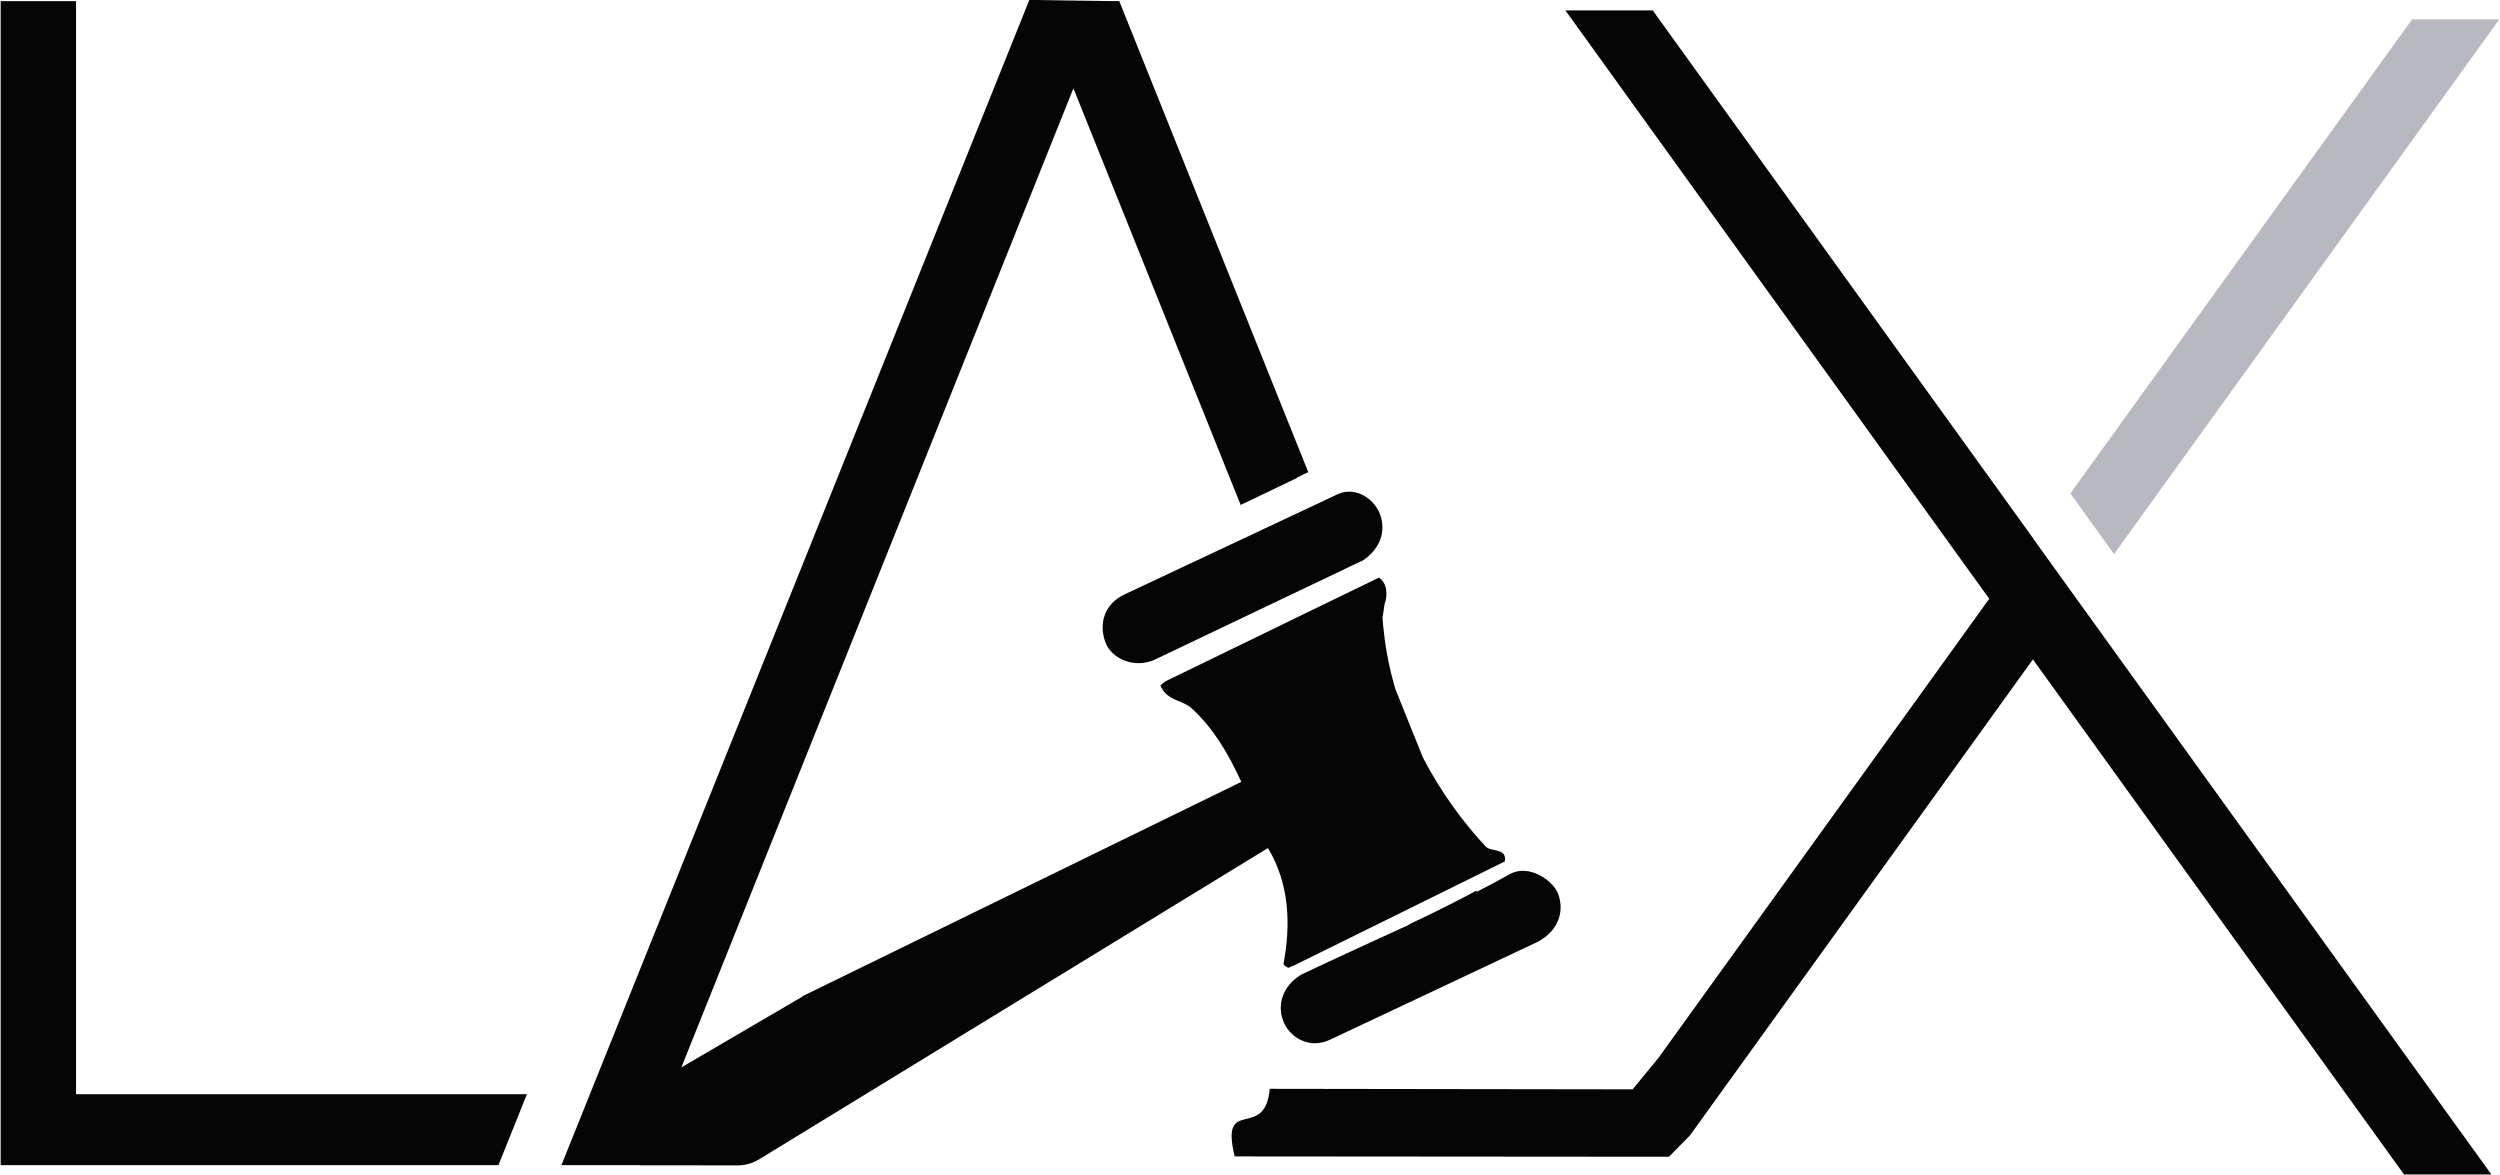
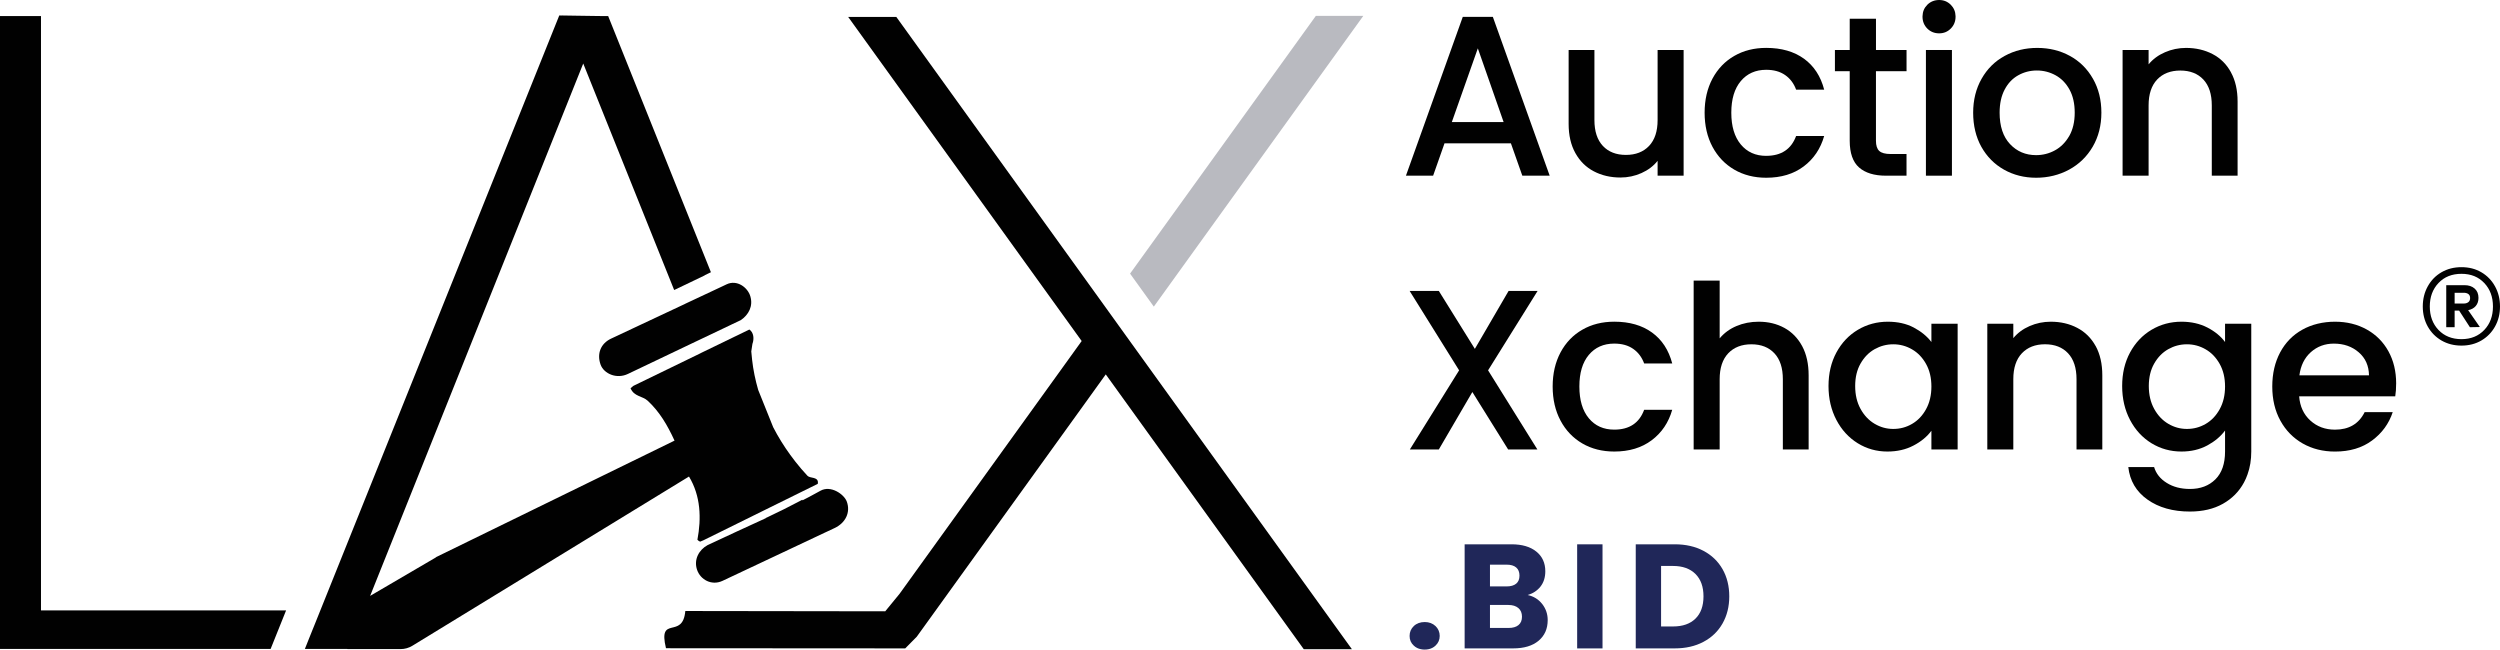
- <svg xmlns="http://www.w3.org/2000/svg" id="Layer_2" data-name="Layer 2" width="430" height="202" viewBox="0 0 430.28 202.24" fill="#050505">
+ <svg xmlns="http://www.w3.org/2000/svg" id="Layer_1" version="1.1" viewBox="0 0 1108.21 287.96">
  <defs>
    <style>
-       .cls-1 {
-         fill: #b8b9c0;
+       .st0 {
+         fill: #202759;
+       }
+ 
+       .st1 {
+         fill: #b9bac0;
+       }
+ 
+       .st2 {
+         fill: #010101;
      }
    </style>
  </defs>
-   <g id="Layer_1-2" data-name="Layer 1">
-     <g>
-       <polygon points="12.98 188.43 12.98 .19 12.21 .19 .78 .19 0 .19 0 200.64 .78 200.64 84.94 200.64 85.72 200.64 90.62 188.43 89.84 188.43 12.98 188.43" />
-       <path d="M349.97,92.66L284.49,1.79h-15.04l72.99,101.32-6.64,9.23-50.29,69.79-4.48,5.46-62.49-.09c-.81,9.11-8.63.99-6.04,11.64l74.78.06,3.61-3.66,52.43-72.76,6.64-9.23,63.91,88.7h15.04l-71.44-99.13-7.52-10.45Z" />
-       <polygon class="cls-1" points="363.93 95.42 430.28 3.33 415.26 3.33 356.41 84.97 358.52 87.9 363.93 95.42" />
-       <path d="M220.89,166.05c.25.28.54.48.85.6t.02,0c.34-.12.68-.28,1.03-.43l18.83-9.29.65-.32,10.31-5.09.65-.32,5.78-2.85c.03-.15.05-.31.05-.48-.03-1.8-2.5-1.2-3.31-2.08-1.33-1.42-2.6-2.91-3.81-4.45-.57-.72-1.11-1.45-1.65-2.19-2-2.76-3.82-5.69-5.39-8.74l-4.75-11.81c-.91-3.13-1.57-6.32-1.93-9.52-.11-.89-.2-1.8-.26-2.68.11-.66.26-1.7.35-2.36.59-1.6.45-3.61-.96-4.58l-4.08,1.99-.65.31-10.36,5.02-.63.32-21.01,10.2c-.31.22-.62.46-.91.74,1.09,2.7,3.81,2.45,5.44,3.98,3.65,3.38,6.16,7.55,8.49,12.62l-75.69,36.97.26-.08-20.99,12.28h0L184.73,15.21l28.79,71.71.02.03.65-.31,9.03-4.33-.02-.05,1.34-.65.63-.31L192.62.18h-1.86l-2.27-.03-5.56-.08-5.02-.08v.02l-.77-.02-77.6,193.24-.49,1.22-1.45,3.61-.42,1.05-.62,1.53h13.41l.11.03h2.59l14.23.02c1.31,0,2.6-.37,3.71-1.05l87.62-53.6c3.73,6.18,3.95,13.22,2.67,20.02Z" />
-       <path d="M217.01,91.33l-14.44,6.78-2.39,1.13-6.63,3.11c-3.34,1.57-4.56,4.85-3.3,8.29,1.05,2.8,5.04,4.62,8.66,2.88l.03-.02,21.19-10.11.65-.31,10.39-4.95.63-.31,2.84-1.34c2.48-1.7,3.96-4.41,3.02-7.55-.83-2.82-4.22-5.35-7.51-3.79l-1.43.68-.65.31-10.42,4.89-.65.31Z" />
-       <path d="M256.49,152.38c-.76.41-1.54.79-2.31,1.19l-.07-.19c-.2.12-.42.23-.63.34-3.38,1.8-6.81,3.5-10.3,5.15-.22.11-.43.2-.65.31l.02.05c-6.04,2.8-12.2,5.56-18.44,8.53-2.74,1.51-4.44,4.58-3.33,7.83,1.06,3.14,4.65,5.1,8.08,3.48l21.21-9.99.65-.31,10.39-4.9.66-.31,2.59-1.22c3.47-1.63,5.12-4.98,3.84-8.42-.86-2.3-5.06-5.22-8.32-3.39-.91.51-1.82,1-2.74,1.5-.2.12-.42.23-.63.34Z" />
-     </g>
-   </g>
+   <path class="st2" d="M661.76,7.49h-13.34l-25.19,70.39h12.05l5.05-14.35h29.43l5.06,14.35h12.13l-25.19-70.39ZM643.57,54.11l11.53-32.68,11.43,32.68h-22.95Z" />
+   <path class="st2" d="M734.79,22.16v31.05c0,4.99-1.26,8.81-3.79,11.48-2.52,2.65-5.94,3.98-10.26,3.98s-7.72-1.33-10.21-3.98c-2.5-2.67-3.75-6.49-3.75-11.48v-31.05h-11.43v32.76c0,5.06,1,9.38,2.99,12.94,1.99,3.58,4.72,6.28,8.19,8.09,3.46,1.82,7.4,2.74,11.77,2.74,3.3,0,6.43-.66,9.36-1.98,2.93-1.31,5.31-3.12,7.13-5.41v6.56h11.53V22.16h-11.53Z" />
+   <path class="st2" d="M782.93,69.09c-4.72,0-8.47-1.69-11.27-5.06-2.8-3.38-4.2-8.05-4.2-14.07s1.4-10.66,4.2-14.01c2.8-3.33,6.55-5.01,11.27-5.01,3.38,0,6.17.78,8.4,2.34,2.22,1.54,3.85,3.71,4.86,6.46h12.44c-1.54-5.93-4.53-10.5-8.94-13.71-4.43-3.19-10-4.8-16.75-4.8-5.32,0-10.04,1.18-14.15,3.55-4.11,2.35-7.33,5.71-9.67,10.06-2.32,4.36-3.49,9.39-3.49,15.12s1.17,10.78,3.49,15.13c2.34,4.34,5.55,7.72,9.67,10.11,4.11,2.39,8.83,3.59,14.15,3.59,6.61,0,12.15-1.67,16.59-5.01,4.46-3.35,7.49-7.85,9.1-13.5h-12.44c-2.16,5.86-6.58,8.8-13.26,8.8Z" />
+   <path class="st2" d="M845.14,31.57v-9.41h-13.55v-13.86h-11.64v13.86h-6.56v9.41h6.56v30.84c0,5.45,1.39,9.41,4.15,11.83,2.76,2.42,6.74,3.64,11.93,3.64h9.1v-9.61h-7.08c-2.35,0-4.02-.45-5.01-1.36-.98-.91-1.46-2.41-1.46-4.5v-30.84h13.55Z" />
+   <rect class="st2" x="853.73" y="22.16" width="11.53" height="55.72" />
+   <path class="st2" d="M866.86,7.13c-.04-1.98-.75-3.64-2.11-5.01-1.41-1.41-3.13-2.12-5.16-2.12s-3.84.71-5.25,2.12c-1.36,1.37-2.06,3.03-2.11,5.01-.01.09-.01.17-.01.26,0,2.09.71,3.84,2.12,5.27,1.41,1.41,3.17,2.12,5.25,2.12s3.75-.71,5.16-2.12c1.41-1.43,2.12-3.17,2.12-5.27,0-.09,0-.17-.01-.26Z" />
+   <path class="st2" d="M927.77,34.9c-2.5-4.39-5.9-7.76-10.21-10.11-4.33-2.37-9.15-3.55-14.47-3.55s-10.14,1.18-14.46,3.55c-4.33,2.35-7.73,5.73-10.21,10.11-2.5,4.39-3.75,9.41-3.75,15.06s1.21,10.78,3.64,15.13c2.44,4.34,5.77,7.72,10.03,10.11,4.24,2.39,9,3.59,14.25,3.59s10.2-1.2,14.61-3.59c4.41-2.39,7.91-5.79,10.47-10.17,2.55-4.39,3.84-9.41,3.84-15.08s-1.24-10.68-3.74-15.06ZM917.25,60.29c-1.63,2.83-3.74,4.95-6.33,6.36-2.58,1.41-5.37,2.12-8.34,2.12-4.65,0-8.51-1.63-11.58-4.91-3.06-3.26-4.6-7.89-4.6-13.91,0-4.04.75-7.46,2.24-10.26,1.47-2.8,3.48-4.91,6.02-6.32,2.52-1.41,5.27-2.12,8.24-2.12s5.73.71,8.3,2.12c2.57,1.41,4.62,3.52,6.17,6.32,1.54,2.8,2.32,6.22,2.32,10.26s-.81,7.49-2.42,10.33Z" />
+   <path class="st2" d="M988.96,32.07c-1.95-3.58-4.66-6.28-8.14-8.09-3.48-1.82-7.4-2.74-11.79-2.74-3.3,0-6.42.65-9.35,1.93-2.94,1.27-5.35,3.06-7.24,5.35v-6.36h-11.53v55.72h11.53v-31.15c0-4.99,1.27-8.81,3.79-11.48,2.52-2.65,5.96-3.98,10.27-3.98s7.72,1.33,10.21,3.98c2.5,2.67,3.74,6.49,3.74,11.48v31.15h11.44v-32.86c0-5.06-.98-9.38-2.94-12.94Z" />
+   <path class="st2" d="M681.59,128.96h-12.85l-14.96,25.69-15.98-25.69h-12.94l21.94,35.2-21.84,35.09h12.84l14.87-25.48,15.87,25.48h12.96l-21.86-35.09,21.96-35.2Z" />
+   <path class="st2" d="M715.57,190.45c-4.72,0-8.48-1.67-11.28-5.05-2.8-3.38-4.18-8.06-4.18-14.07s1.38-10.66,4.18-14.01c2.8-3.33,6.56-5.01,11.28-5.01,3.38,0,6.17.78,8.4,2.34,2.22,1.54,3.84,3.71,4.86,6.46h12.44c-1.56-5.93-4.53-10.5-8.96-13.71-4.41-3.2-9.98-4.8-16.73-4.8-5.32,0-10.04,1.18-14.15,3.55-4.11,2.35-7.34,5.71-9.67,10.06-2.32,4.36-3.49,9.39-3.49,15.12s1.17,10.78,3.49,15.12c2.32,4.36,5.55,7.73,9.67,10.13,4.11,2.39,8.83,3.58,14.15,3.58,6.61,0,12.13-1.66,16.59-5.01,4.44-3.33,7.49-7.83,9.1-13.5h-12.44c-2.16,5.87-6.58,8.8-13.26,8.8Z" />
+   <path class="st2" d="M798.87,153.43c-1.93-3.56-4.56-6.26-7.89-8.08-3.35-1.83-7.14-2.74-11.38-2.74-3.58,0-6.87.65-9.87,1.93-3,1.27-5.47,3.1-7.43,5.45v-25.59h-11.53v74.85h11.53v-31.15c0-4.99,1.27-8.81,3.79-11.48,2.52-2.65,5.94-4,10.27-4s7.72,1.34,10.21,4c2.5,2.67,3.74,6.49,3.74,11.48v31.15h11.43v-32.86c0-5.06-.95-9.38-2.87-12.96Z" />
+   <path class="st2" d="M856.16,143.52v8.09c-1.95-2.55-4.57-4.7-7.83-6.42-3.27-1.72-7.1-2.58-11.48-2.58-4.85,0-9.29,1.2-13.3,3.59-4.01,2.39-7.18,5.76-9.51,10.07-2.32,4.31-3.49,9.26-3.49,14.86s1.17,10.6,3.49,15.02c2.32,4.43,5.48,7.86,9.46,10.33,3.97,2.45,8.35,3.68,13.14,3.68,4.31,0,8.17-.87,11.53-2.63,3.38-1.75,6.04-3.94,7.99-6.58v8.3h11.63v-55.73h-11.63ZM853.78,181.4c-1.57,2.87-3.65,5.03-6.22,6.52-2.55,1.49-5.32,2.22-8.3,2.22s-5.64-.75-8.24-2.26c-2.6-1.53-4.69-3.74-6.28-6.64-1.59-2.89-2.37-6.26-2.37-10.11s.78-7.16,2.37-9.95c1.59-2.8,3.66-4.92,6.22-6.38,2.57-1.44,5.34-2.18,8.3-2.18s5.74.75,8.3,2.24c2.57,1.47,4.65,3.64,6.22,6.46,1.59,2.84,2.38,6.17,2.38,10.01s-.79,7.2-2.38,10.07Z" />
+   <path class="st2" d="M928.98,153.43c-1.96-3.56-4.67-6.26-8.15-8.08-3.46-1.83-7.39-2.74-11.77-2.74-3.3,0-6.42.65-9.36,1.93-2.93,1.27-5.34,3.06-7.23,5.35v-6.38h-11.53v55.73h11.53v-31.15c0-4.99,1.27-8.81,3.79-11.48,2.52-2.65,5.94-4,10.26-4s7.73,1.34,10.23,4c2.48,2.67,3.74,6.49,3.74,11.48v31.15h11.43v-32.86c0-5.06-.98-9.38-2.93-12.96Z" />
+   <path class="st2" d="M986.33,143.52v8.09c-1.89-2.55-4.5-4.7-7.83-6.42-3.35-1.72-7.17-2.58-11.48-2.58-4.86,0-9.29,1.2-13.3,3.59-4.01,2.39-7.18,5.76-9.51,10.07s-3.49,9.26-3.49,14.86,1.17,10.6,3.49,15.02c2.32,4.43,5.5,7.86,9.51,10.33,4.01,2.45,8.44,3.68,13.3,3.68,4.24,0,8.04-.89,11.38-2.67,3.33-1.79,5.97-4,7.93-6.64v9.31c0,5.4-1.43,9.51-4.3,12.35-2.87,2.83-6.62,4.24-11.28,4.24-3.98,0-7.4-.89-10.26-2.68-2.87-1.77-4.75-4.13-5.61-7.03h-11.44c.68,6.07,3.51,10.88,8.5,14.41,4.99,3.55,11.27,5.31,18.81,5.31,5.67,0,10.55-1.14,14.61-3.43,4.08-2.29,7.2-5.45,9.36-9.46.61-1.14,1.14-2.32,1.56-3.55,1.13-3.1,1.67-6.48,1.67-10.16v-56.64h-11.63ZM983.95,181.4c-1.59,2.87-3.65,5.03-6.22,6.52-2.57,1.49-5.32,2.22-8.3,2.22s-5.64-.75-8.24-2.26c-2.6-1.53-4.69-3.74-6.28-6.64-1.59-2.89-2.38-6.26-2.38-10.11s.79-7.16,2.38-9.95c1.59-2.8,3.66-4.92,6.22-6.38,2.57-1.44,5.32-2.18,8.3-2.18s5.73.75,8.3,2.24c2.57,1.47,4.63,3.64,6.22,6.46,1.59,2.84,2.38,6.17,2.38,10.01s-.79,7.2-2.38,10.07Z" />
+   <path class="st2" d="M1062.18,170.02c0-5.4-1.14-10.16-3.43-14.31-2.29-4.14-5.5-7.36-9.61-9.65-4.11-2.29-8.8-3.45-14.07-3.45s-10.3,1.18-14.51,3.55c-4.21,2.35-7.49,5.71-9.81,10.06-2.32,4.36-3.49,9.39-3.49,15.12s1.2,10.78,3.59,15.12c2.39,4.36,5.7,7.73,9.91,10.13,4.21,2.39,8.99,3.58,14.31,3.58,6.54,0,12.02-1.63,16.43-4.91,4.41-3.26,7.47-7.46,9.16-12.58h-12.44c-2.57,5.19-6.95,7.78-13.16,7.78-4.31,0-7.95-1.34-10.92-4.04-2.97-2.7-4.62-6.28-4.96-10.72h42.59c.27-1.69.4-3.58.4-5.67ZM1019.29,166.38c.55-4.31,2.24-7.73,5.06-10.27,2.83-2.52,6.23-3.79,10.21-3.79,4.39,0,8.06,1.28,11.02,3.85,2.97,2.55,4.49,5.96,4.56,10.21h-30.86Z" />
+   <path class="st0" d="M636.32,277.51c-1.26-1.18-2.84-1.77-4.76-1.77s-3.59.59-4.83,1.77c-1.25,1.18-1.88,2.64-1.88,4.4s.62,3.15,1.88,4.3c.87.81,1.9,1.34,3.13,1.57.53.12,1.1.17,1.7.17s1.14-.06,1.66-.17c1.2-.23,2.24-.76,3.1-1.57,1.24-1.15,1.88-2.6,1.88-4.3s-.63-3.22-1.88-4.4Z" />
+   <path class="st0" d="M683.62,267.74c-1.62-2.08-3.77-3.4-6.43-3.98,2.37-.69,4.26-1.95,5.68-3.74,1.41-1.8,2.14-4.05,2.14-6.77,0-3.69-1.33-6.61-3.98-8.74-2.65-2.15-6.32-3.23-11.01-3.23h-20.77v46.14h21.5c4.82,0,8.58-1.13,11.27-3.38,2.7-2.26,4.05-5.31,4.05-9.18,0-2.67-.82-5.05-2.44-7.13ZM660.48,250.3h7.37c1.83,0,3.25.4,4.24,1.24.98.84,1.47,2.03,1.47,3.62s-.49,2.77-1.47,3.58c-1,.81-2.41,1.21-4.24,1.21h-7.37v-9.65ZM673.13,277.08c-1.02.85-2.48,1.28-4.37,1.28h-8.28v-10.19h8.15c1.89,0,3.36.46,4.44,1.37,1.07.92,1.6,2.19,1.6,3.82s-.5,2.86-1.54,3.71Z" />
+   <path class="st0" d="M699.13,241.29v46.14h11.24v-46.14h-11.24Z" />
+   <path class="st0" d="M763.57,252.29c-1.99-3.48-4.8-6.17-8.44-8.11-3.64-1.93-7.89-2.9-12.75-2.9h-17.28v46.14h17.28c4.82,0,9.06-.95,12.71-2.89,3.66-1.93,6.49-4.65,8.48-8.15s2.99-7.52,2.99-12.03-1-8.57-2.99-12.06ZM751.58,274.22c-2.37,2.32-5.68,3.48-9.93,3.48h-5.32v-26.82h5.32c4.24,0,7.56,1.2,9.93,3.56,2.37,2.37,3.55,5.67,3.55,9.91s-1.18,7.55-3.55,9.87Z" />
+   <path class="st2" d="M1094.08,137.5c1.44-.29,2.57-.91,3.38-1.86.81-.95,1.21-2.15,1.21-3.61,0-1.73-.56-3.1-1.69-4.11-1.13-1.01-2.64-1.51-4.54-1.51h-8.06v18.64h3.72v-7.37h1.99l4.78,7.37,4.41-.09-5.19-7.46ZM1088.1,134.56v-4.78h4.07c.82,0,1.49.19,2.01.56.52.38.78.97.78,1.77s-.26,1.43-.78,1.83c-.52.4-1.18.61-2.01.61h-4.07ZM1094.08,137.5c1.44-.29,2.57-.91,3.38-1.86.81-.95,1.21-2.15,1.21-3.61,0-1.73-.56-3.1-1.69-4.11-1.13-1.01-2.64-1.51-4.54-1.51h-8.06v18.64h3.72v-7.37h1.99l4.78,7.37,4.41-.09-5.19-7.46ZM1088.1,134.56v-4.78h4.07c.82,0,1.49.19,2.01.56.52.38.78.97.78,1.77s-.26,1.43-.78,1.83c-.52.4-1.18.61-2.01.61h-4.07ZM1106,126.93c-1.47-2.65-3.49-4.75-6.07-6.25-2.57-1.5-5.5-2.25-8.8-2.25s-6.23.75-8.84,2.25c-2.6,1.5-4.63,3.59-6.1,6.25-1.47,2.65-2.21,5.63-2.21,8.93s.74,6.26,2.21,8.89,3.51,4.69,6.1,6.2c2.61,1.5,5.55,2.25,8.84,2.25s6.23-.75,8.8-2.25c2.58-1.51,4.6-3.58,6.07-6.2s2.21-5.6,2.21-8.89-.74-6.28-2.21-8.93ZM1101.24,146.26c-2.58,2.71-5.94,4.08-10.11,4.08s-7.62-1.37-10.19-4.08c-2.57-2.71-3.85-6.19-3.85-10.4s1.28-7.69,3.85-10.4c2.57-2.73,5.97-4.08,10.19-4.08s7.53,1.36,10.11,4.08c2.57,2.71,3.85,6.17,3.85,10.4s-1.28,7.69-3.85,10.4ZM1097.46,135.64c.81-.95,1.21-2.15,1.21-3.61,0-1.73-.56-3.1-1.69-4.11-1.13-1.01-2.64-1.51-4.54-1.51h-8.06v18.64h3.72v-7.37h1.99l4.78,7.37,4.41-.09-5.19-7.46c1.44-.29,2.57-.91,3.38-1.86ZM1088.1,134.56v-4.78h4.07c.82,0,1.49.19,2.01.56.52.38.78.97.78,1.77s-.26,1.43-.78,1.83c-.52.4-1.18.61-2.01.61h-4.07Z" />
+   <polygon class="st2" points="18.17 270.58 18.17 7.13 17.08 7.13 1.09 7.13 0 7.13 0 287.67 1.09 287.67 118.87 287.67 119.96 287.67 126.82 270.58 125.73 270.58 18.17 270.58" />
+   <path class="st2" d="M599.28,287.78h-21.34l-87.77-121.82-9.42,13.1-74.36,103.18-5.12,5.18-106.05-.07c-3.66-15.1,7.43-3.59,8.57-16.5l88.62.13,6.35-7.75,71.31-98.97,9.42-13.09L375.98,7.5h21.34l92.85,128.86,10.66,14.82,98.45,136.61Z" />
+   <polygon class="st1" points="511.47 135.92 604.33 7.04 583.29 7.04 500.94 121.29 503.89 125.39 511.47 135.92" />
+   <path class="st2" d="M309.15,239.26c.34.39.75.67,1.19.84t.02,0c.47-.17.95-.39,1.45-.6l26.36-13.01.91-.45,14.43-7.12.91-.45,8.09-3.99c.04-.22.06-.43.06-.67-.04-2.52-3.49-1.68-4.64-2.91-1.86-1.98-3.65-4.08-5.33-6.23-.8-1.01-1.55-2.03-2.31-3.06-2.8-3.86-5.35-7.96-7.55-12.23l-6.64-16.52c-1.27-4.38-2.2-8.84-2.7-13.33-.15-1.25-.28-2.52-.37-3.75.15-.93.37-2.37.5-3.3.82-2.24.63-5.05-1.34-6.41l-5.72,2.78-.91.43-14.5,7.03-.88.45-29.4,14.28c-.43.3-.86.65-1.27,1.04,1.53,3.77,5.33,3.43,7.61,5.57,5.11,4.72,8.63,10.57,11.89,17.67l-105.93,51.75.37-.11-29.38,17.19h0L258.54,28.15l40.29,100.37.02.04.91-.43,12.64-6.06-.02-.06,1.88-.91.88-.43L269.59,7.12h-2.61l-3.17-.04-7.79-.11-7.03-.11v.02l-1.08-.02-108.61,270.45-.69,1.7-2.03,5.05-.58,1.47-.86,2.14h18.77l.15.04h3.62l19.91.02c1.83,0,3.65-.52,5.2-1.47l122.63-75.02c5.22,8.65,5.52,18.51,3.73,28.02Z" />
+   <path class="st2" d="M303.71,134.69l-20.21,9.49-3.34,1.57-9.28,4.36c-4.68,2.2-6.38,6.79-4.62,11.6,1.47,3.93,7.05,6.47,12.12,4.03l.04-.02,29.66-14.15.91-.43,14.54-6.92.88-.43,3.97-1.88c3.47-2.37,5.54-6.17,4.23-10.57-1.16-3.95-5.91-7.48-10.5-5.31l-2.01.95-.91.43-14.58,6.84-.91.43Z" />
+   <path class="st2" d="M358.97,220.12c-1.07.57-2.16,1.11-3.23,1.67l-.1-.26c-.28.17-.58.32-.88.47-4.72,2.52-9.53,4.9-14.41,7.2-.3.15-.6.28-.91.43l.03.07c-8.46,3.92-17.07,7.78-25.81,11.94-3.84,2.11-6.21,6.41-4.66,10.96,1.49,4.4,6.51,7.14,11.3,4.87l29.68-13.98.91-.43,14.54-6.86.93-.43,3.62-1.7c4.85-2.29,7.16-6.97,5.37-11.78-1.21-3.21-7.08-7.31-11.65-4.75-1.27.71-2.55,1.4-3.84,2.09-.28.17-.58.32-.88.47Z" />
</svg>
